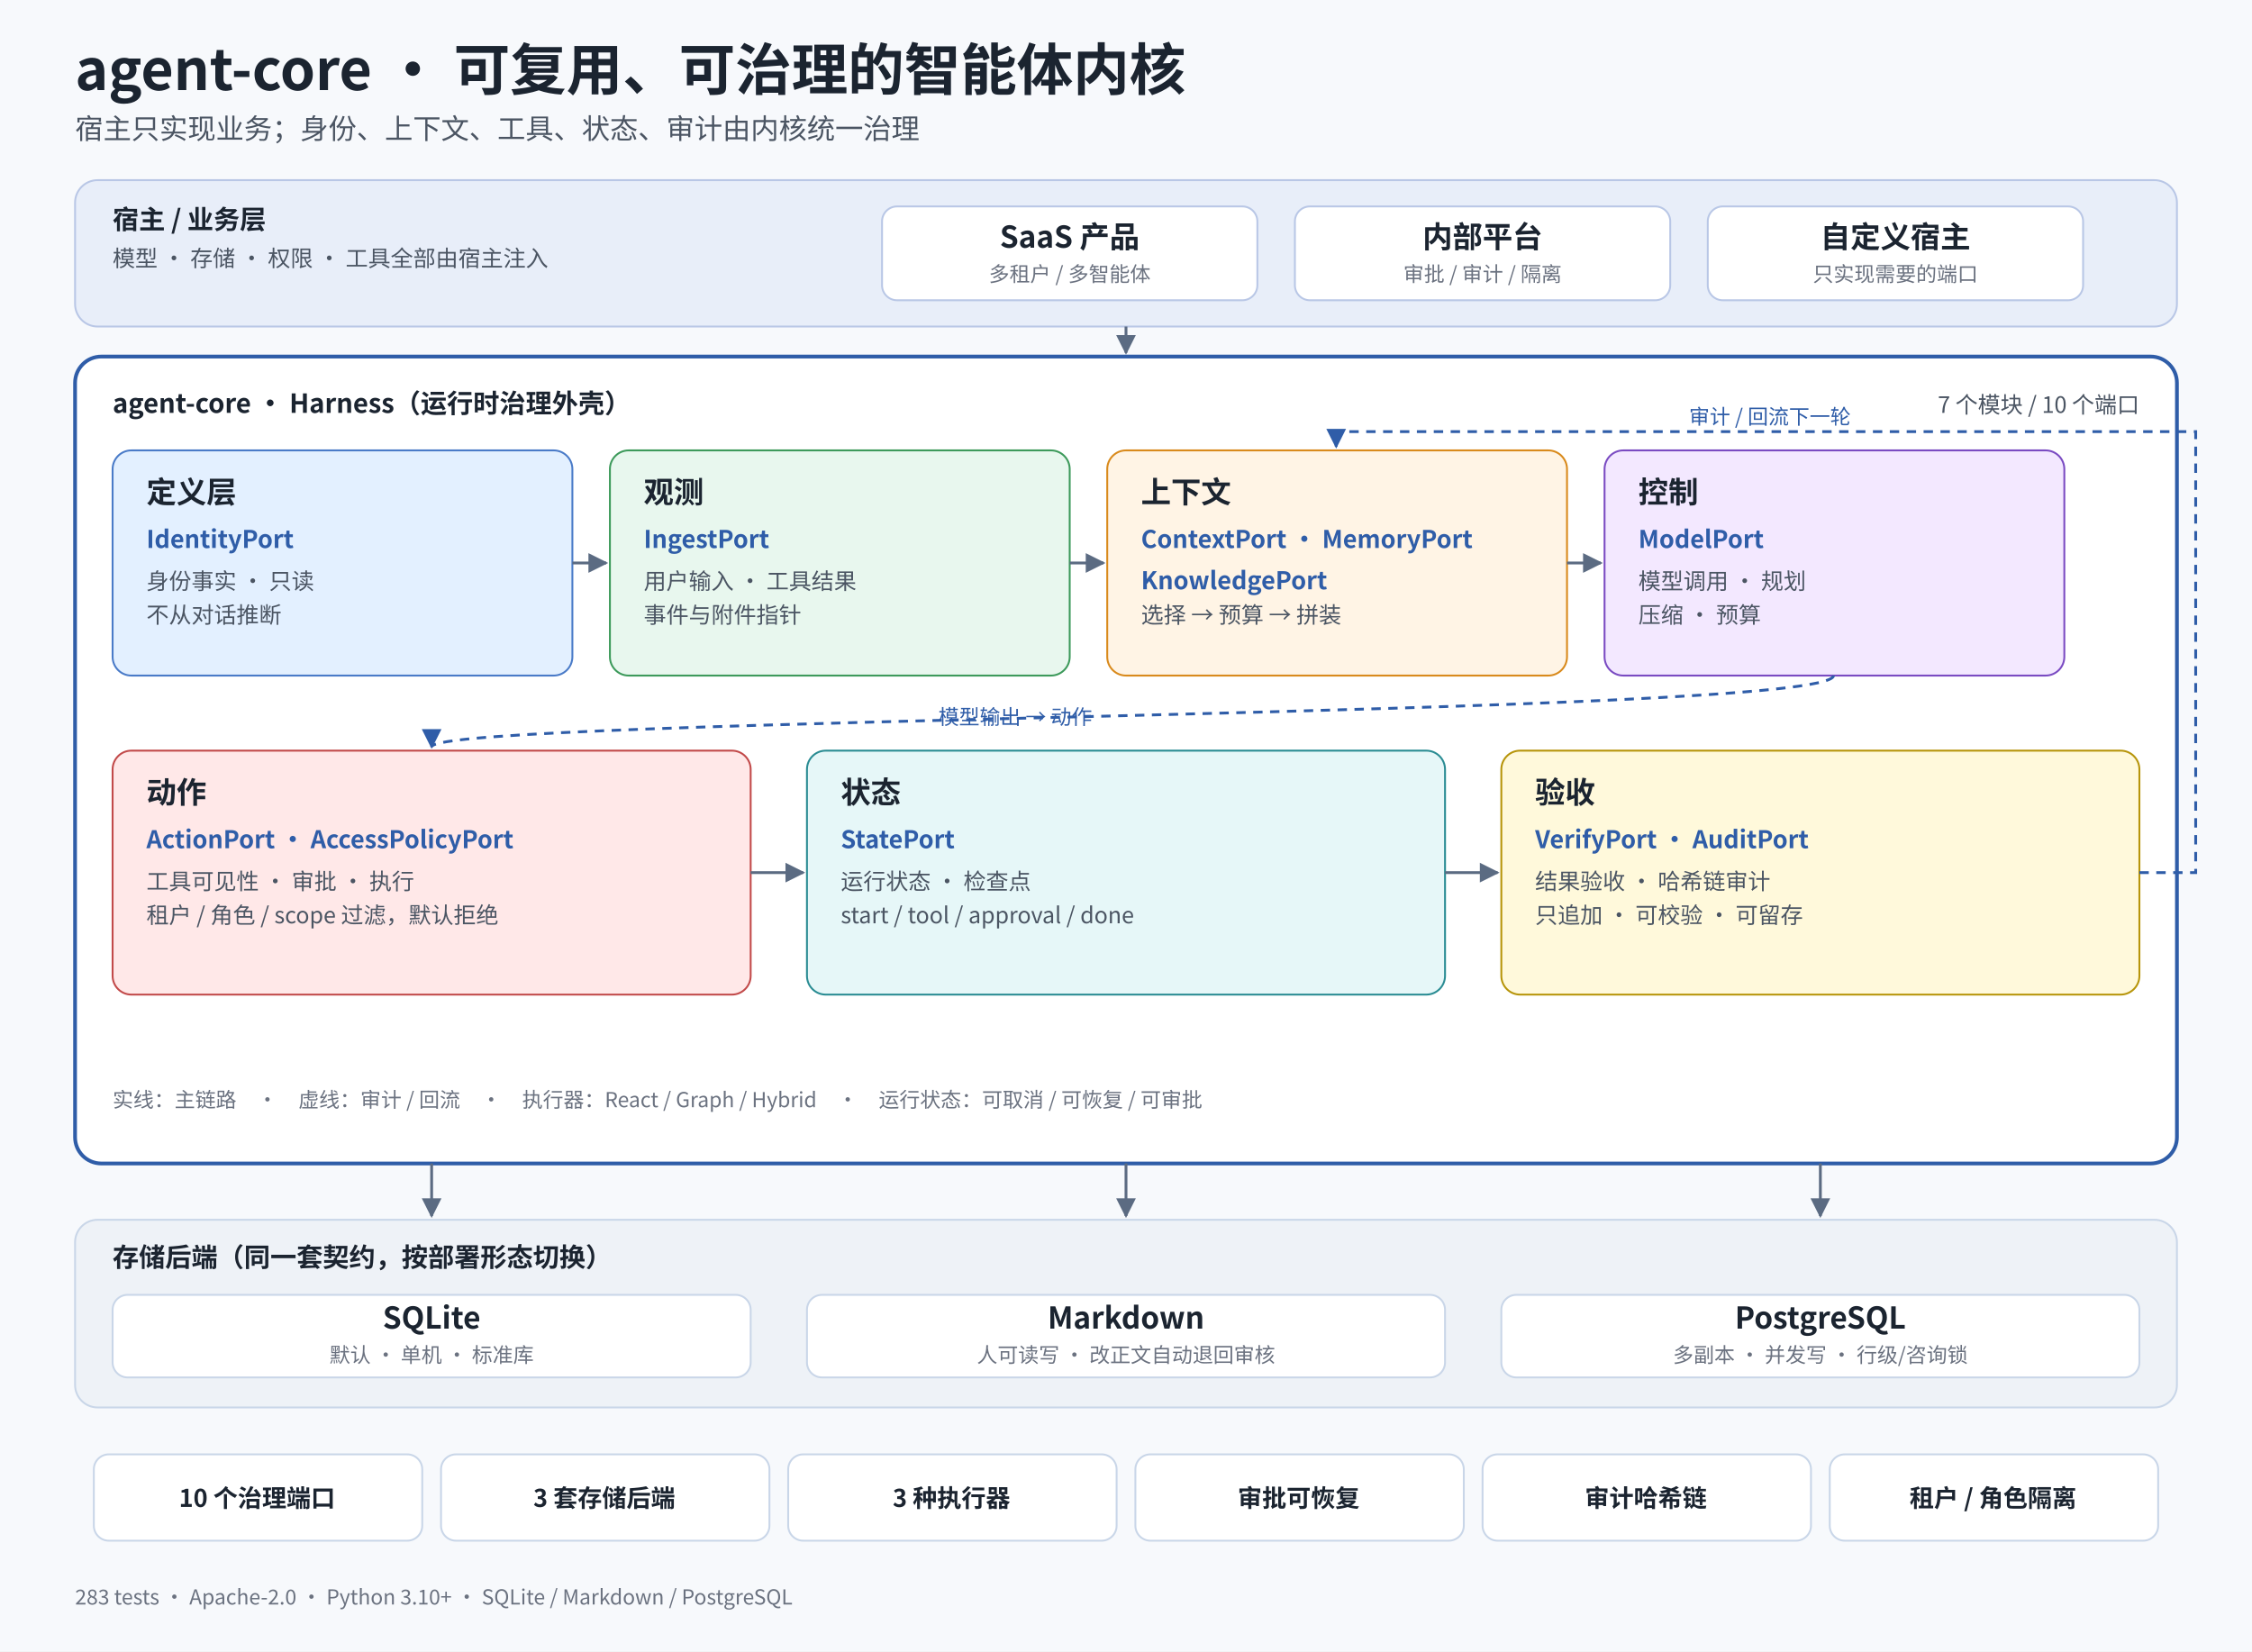
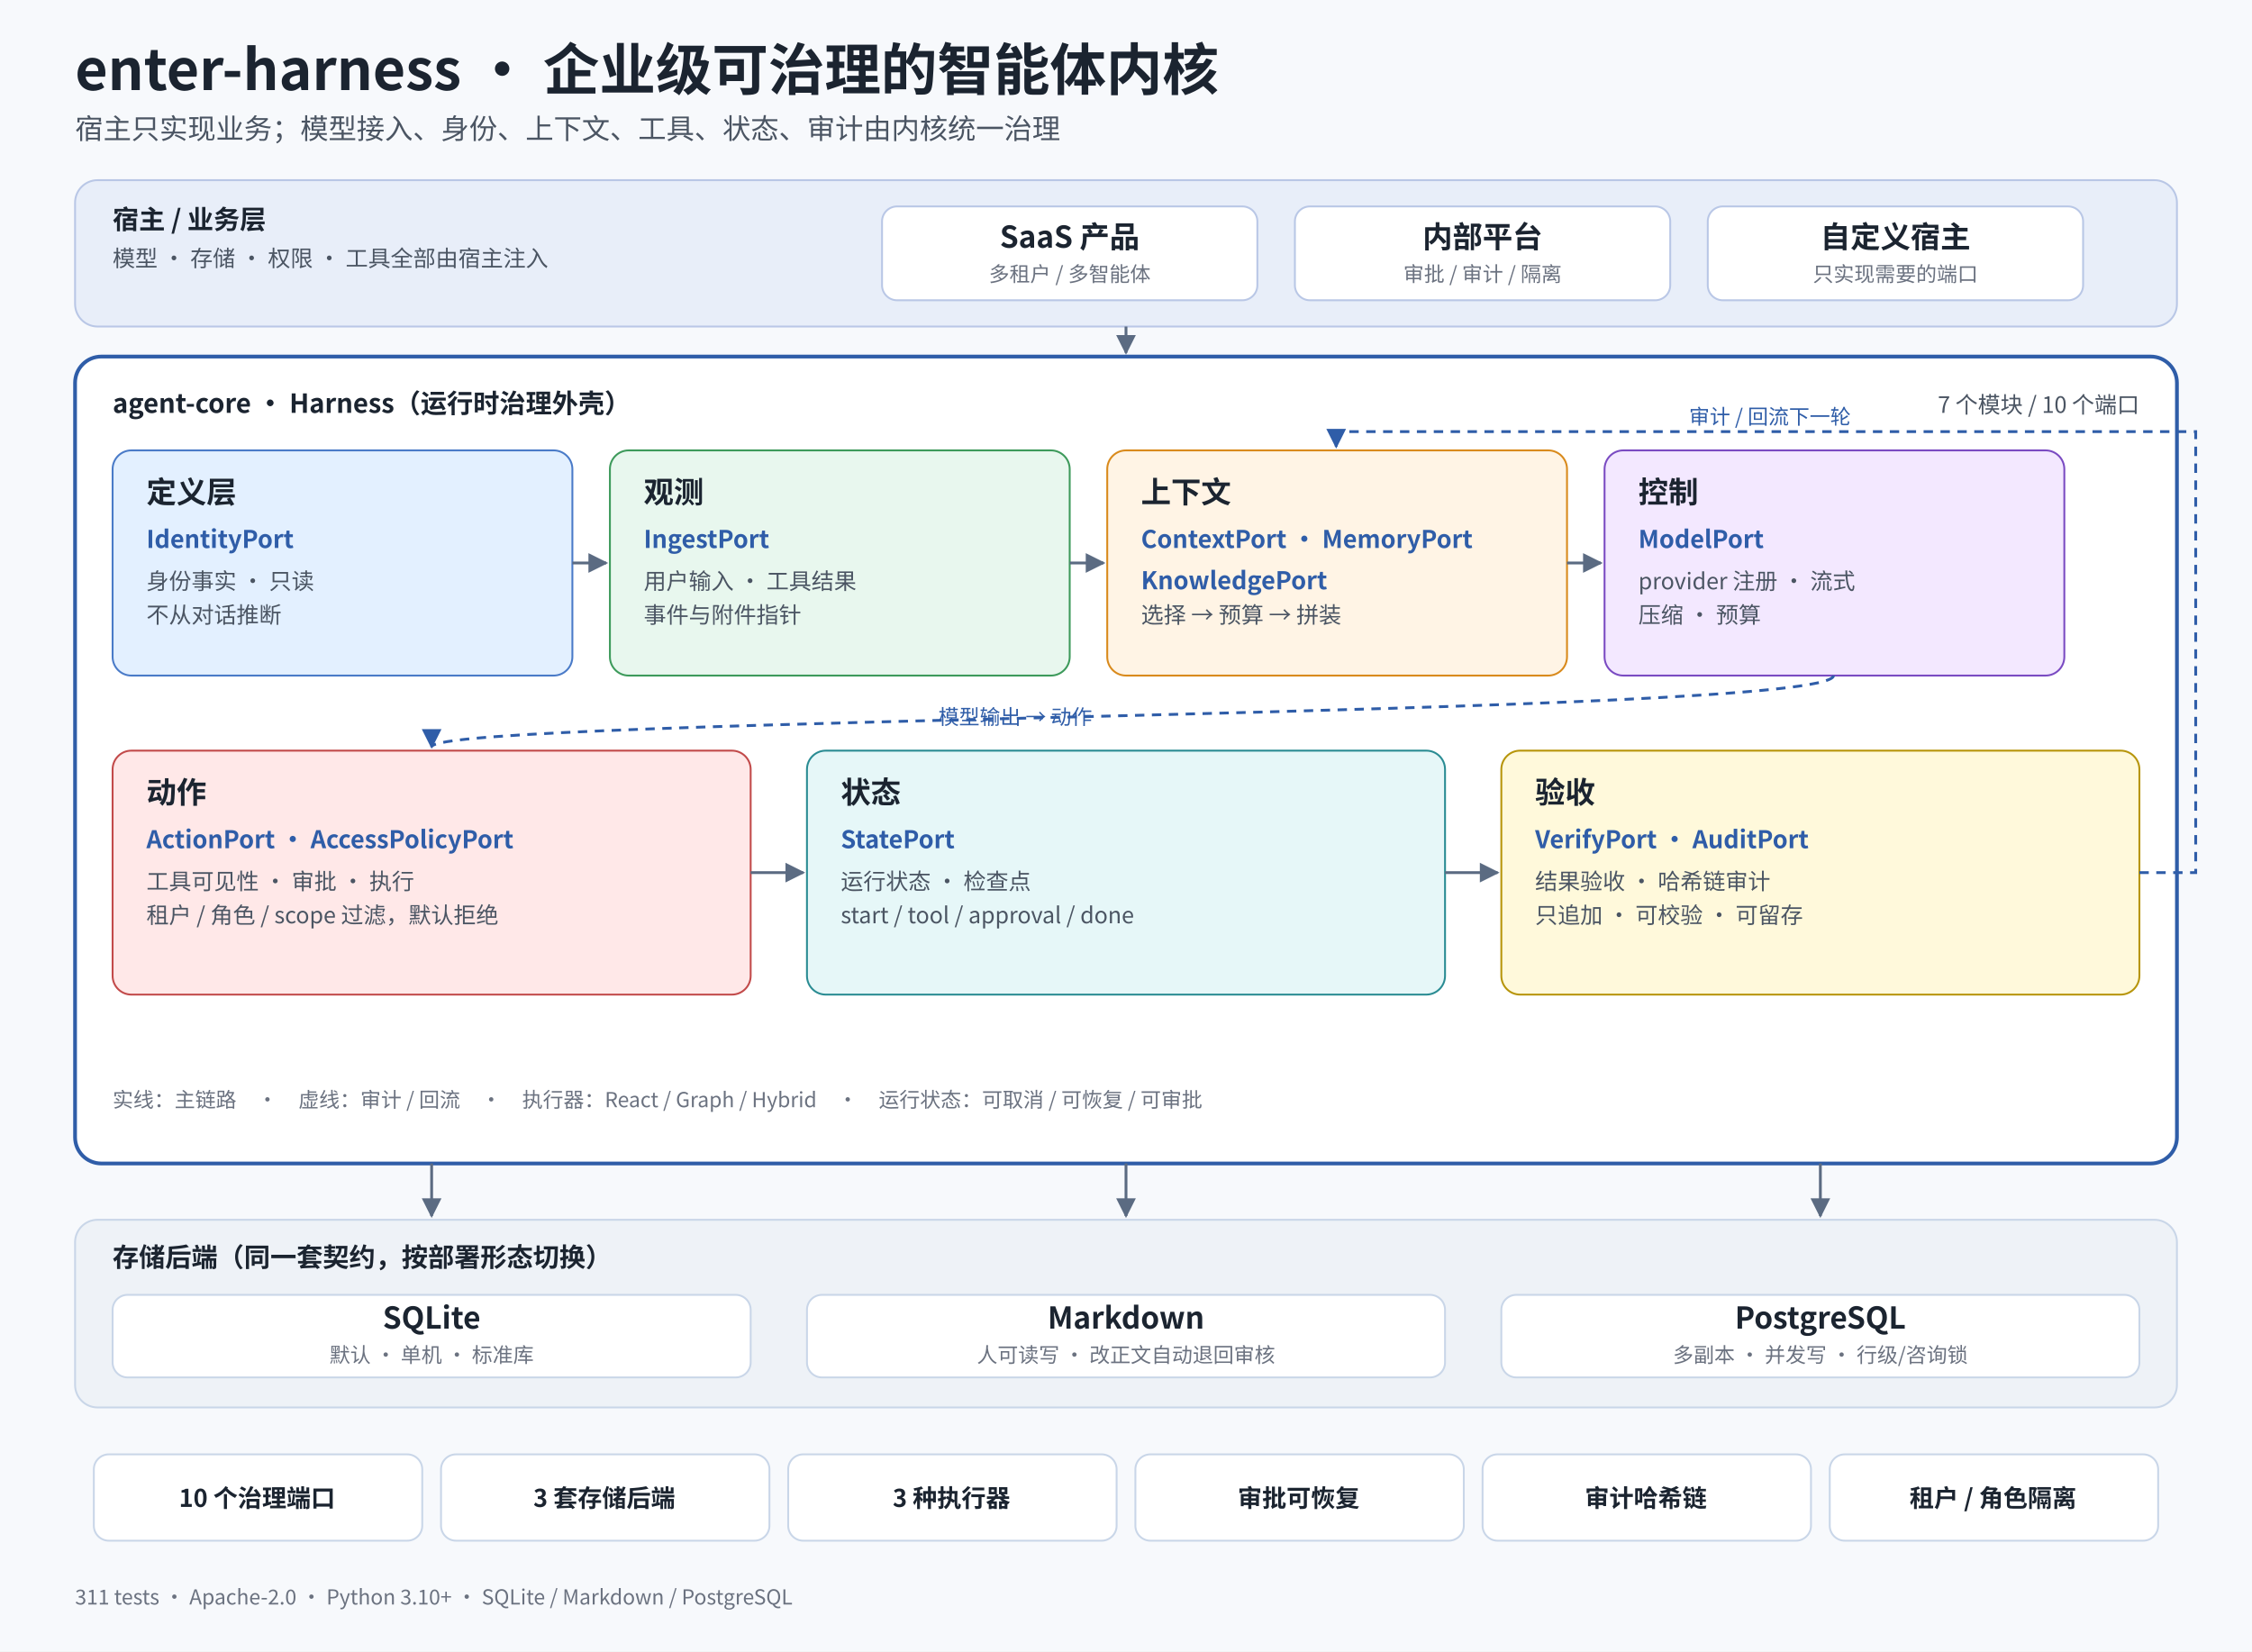
<svg xmlns="http://www.w3.org/2000/svg" width="1200" height="880" viewBox="0 0 1200 880" role="img" aria-labelledby="title desc">
  <defs>
    <marker id="arrow" viewBox="0 0 10 10" refX="9" refY="5" markerWidth="7" markerHeight="7" orient="auto-start-reverse">
      <path d="M0,0 L10,5 L0,10 z" fill="#5B6B82" />
    </marker>
    <marker id="arrowBlue" viewBox="0 0 10 10" refX="9" refY="5" markerWidth="7" markerHeight="7" orient="auto-start-reverse">
      <path d="M0,0 L10,5 L0,10 z" fill="#2F5DA8" />
    </marker>
    <style>
      text { font-family: "Segoe UI", "Microsoft YaHei", "PingFang SC", "Noto Sans CJK SC", sans-serif; fill: #1B2430; }
      .title { font-size: 30px; font-weight: 700; }
      .sub { font-size: 15px; fill: #4B5563; }
      .band-label { font-size: 14px; font-weight: 700; }
      .band-note { font-size: 12px; fill: #4B5563; }
      .box-title { font-size: 16px; font-weight: 700; }
      .port { font-size: 13px; font-weight: 700; fill: #2F5DA8; }
      .desc { font-size: 12px; fill: #4B5563; }
      .small { font-size: 11px; fill: #6B7280; }
      .chip { font-size: 13px; font-weight: 600; }
      .footer { font-size: 11px; fill: #6B7280; }
      .arrow-label { font-size: 11px; fill: #2F5DA8; }
    </style>
  </defs>
  <rect x="0" y="0" width="1200" height="880" fill="#F7F9FC" />
-   <text x="40" y="48" class="title">agent-core · 可复用、可治理的智能体内核</text>
-   <text x="40" y="74" class="sub">宿主只实现业务；身份、上下文、工具、状态、审计由内核统一治理</text>
+   <text x="40" y="48" class="title">enter-harness · 企业级可治理的智能体内核</text>
+   <text x="40" y="74" class="sub">宿主只实现业务；模型接入、身份、上下文、工具、状态、审计由内核统一治理</text>
  <rect x="40" y="96" width="1120" height="78" rx="12" fill="#E8EEF9" stroke="#B9C7E6" />
  <text x="60" y="122" class="band-label">宿主 / 业务层</text>
  <text x="60" y="142" class="band-note">模型 · 存储 · 权限 · 工具全部由宿主注入</text>
  <rect x="470" y="110" width="200" height="50" rx="8" fill="#FFFFFF" stroke="#B9C7E6" />
  <text x="570" y="132" text-anchor="middle" class="box-title">SaaS 产品</text>
  <text x="570" y="150" text-anchor="middle" class="small">多租户 / 多智能体</text>
  <rect x="690" y="110" width="200" height="50" rx="8" fill="#FFFFFF" stroke="#B9C7E6" />
  <text x="790" y="132" text-anchor="middle" class="box-title">内部平台</text>
  <text x="790" y="150" text-anchor="middle" class="small">审批 / 审计 / 隔离</text>
  <rect x="910" y="110" width="200" height="50" rx="8" fill="#FFFFFF" stroke="#B9C7E6" />
  <text x="1010" y="132" text-anchor="middle" class="box-title">自定义宿主</text>
  <text x="1010" y="150" text-anchor="middle" class="small">只实现需要的端口</text>
  <line x1="600" y1="174" x2="600" y2="188" stroke="#5B6B82" stroke-width="1.5" marker-end="url(#arrow)" />
  <rect x="40" y="190" width="1120" height="430" rx="14" fill="#FFFFFF" stroke="#2F5DA8" stroke-width="2" />
  <text x="60" y="220" class="band-label">agent-core · Harness（运行时治理外壳）</text>
  <text x="1140" y="220" text-anchor="end" class="band-note">7 个模块 / 10 个端口</text>
  <rect x="60" y="240" width="245" height="120" rx="10" fill="#E3F0FF" stroke="#4A7BC8" />
  <text x="78" y="268" class="box-title">定义层</text>
  <text x="78" y="292" class="port">IdentityPort</text>
  <text x="78" y="314" class="desc">身份事实 · 只读</text>
  <text x="78" y="332" class="desc">不从对话推断</text>
  <rect x="325" y="240" width="245" height="120" rx="10" fill="#E8F7EE" stroke="#3D9A5B" />
  <text x="343" y="268" class="box-title">观测</text>
  <text x="343" y="292" class="port">IngestPort</text>
  <text x="343" y="314" class="desc">用户输入 · 工具结果</text>
  <text x="343" y="332" class="desc">事件与附件指针</text>
  <rect x="590" y="240" width="245" height="120" rx="10" fill="#FFF4E5" stroke="#D98A1C" />
  <text x="608" y="268" class="box-title">上下文</text>
  <text x="608" y="292" class="port">ContextPort · MemoryPort</text>
  <text x="608" y="314" class="port">KnowledgePort</text>
  <text x="608" y="332" class="desc">选择 → 预算 → 拼装</text>
  <rect x="855" y="240" width="245" height="120" rx="10" fill="#F3E8FF" stroke="#7A4BC2" />
  <text x="873" y="268" class="box-title">控制</text>
  <text x="873" y="292" class="port">ModelPort</text>
-   <text x="873" y="314" class="desc">模型调用 · 规划</text>
+   <text x="873" y="314" class="desc">provider 注册 · 流式</text>
  <text x="873" y="332" class="desc">压缩 · 预算</text>
  <line x1="305" y1="300" x2="323" y2="300" stroke="#5B6B82" stroke-width="1.5" marker-end="url(#arrow)" />
  <line x1="570" y1="300" x2="588" y2="300" stroke="#5B6B82" stroke-width="1.5" marker-end="url(#arrow)" />
  <line x1="835" y1="300" x2="853" y2="300" stroke="#5B6B82" stroke-width="1.5" marker-end="url(#arrow)" />
  <rect x="60" y="400" width="340" height="130" rx="10" fill="#FFE8E8" stroke="#C24A4A" />
  <text x="78" y="428" class="box-title">动作</text>
  <text x="78" y="452" class="port">ActionPort · AccessPolicyPort</text>
  <text x="78" y="474" class="desc">工具可见性 · 审批 · 执行</text>
  <text x="78" y="492" class="desc">租户 / 角色 / scope 过滤，默认拒绝</text>
  <rect x="430" y="400" width="340" height="130" rx="10" fill="#E6F7F8" stroke="#2A8C93" />
  <text x="448" y="428" class="box-title">状态</text>
  <text x="448" y="452" class="port">StatePort</text>
  <text x="448" y="474" class="desc">运行状态 · 检查点</text>
  <text x="448" y="492" class="desc">start / tool / approval / done</text>
  <rect x="800" y="400" width="340" height="130" rx="10" fill="#FFF9DB" stroke="#B7950B" />
  <text x="818" y="428" class="box-title">验收</text>
  <text x="818" y="452" class="port">VerifyPort · AuditPort</text>
  <text x="818" y="474" class="desc">结果验收 · 哈希链审计</text>
  <text x="818" y="492" class="desc">只追加 · 可校验 · 可留存</text>
  <path d="M 977 360 C 977 382, 230 382, 230 398" fill="none" stroke="#2F5DA8" stroke-width="1.5" stroke-dasharray="5 4" marker-end="url(#arrowBlue)" />
  <text x="500" y="386" class="arrow-label">模型输出 → 动作</text>
  <line x1="400" y1="465" x2="428" y2="465" stroke="#5B6B82" stroke-width="1.5" marker-end="url(#arrow)" />
  <line x1="770" y1="465" x2="798" y2="465" stroke="#5B6B82" stroke-width="1.5" marker-end="url(#arrow)" />
  <path d="M 1140 465 H 1170 V 230 H 712 V 238" fill="none" stroke="#2F5DA8" stroke-width="1.5" stroke-dasharray="5 4" marker-end="url(#arrowBlue)" />
  <text x="900" y="226" class="arrow-label">审计 / 回流下一轮</text>
  <text x="60" y="590" class="small">实线：主链路　·　虚线：审计 / 回流　·　执行器：React / Graph / Hybrid　·　运行状态：可取消 / 可恢复 / 可审批</text>
  <line x1="230" y1="620" x2="230" y2="648" stroke="#5B6B82" stroke-width="1.5" marker-end="url(#arrow)" />
  <line x1="600" y1="620" x2="600" y2="648" stroke="#5B6B82" stroke-width="1.5" marker-end="url(#arrow)" />
  <line x1="970" y1="620" x2="970" y2="648" stroke="#5B6B82" stroke-width="1.5" marker-end="url(#arrow)" />
  <rect x="40" y="650" width="1120" height="100" rx="12" fill="#EEF2F7" stroke="#C9D6E8" />
  <text x="60" y="675" class="band-label">存储后端（同一套契约，按部署形态切换）</text>
  <rect x="60" y="690" width="340" height="44" rx="8" fill="#FFFFFF" stroke="#C9D6E8" />
  <text x="230" y="708" text-anchor="middle" class="box-title">SQLite</text>
  <text x="230" y="726" text-anchor="middle" class="small">默认 · 单机 · 标准库</text>
  <rect x="430" y="690" width="340" height="44" rx="8" fill="#FFFFFF" stroke="#C9D6E8" />
  <text x="600" y="708" text-anchor="middle" class="box-title">Markdown</text>
  <text x="600" y="726" text-anchor="middle" class="small">人可读写 · 改正文自动退回审核</text>
  <rect x="800" y="690" width="340" height="44" rx="8" fill="#FFFFFF" stroke="#C9D6E8" />
  <text x="970" y="708" text-anchor="middle" class="box-title">PostgreSQL</text>
  <text x="970" y="726" text-anchor="middle" class="small">多副本 · 并发写 · 行级/咨询锁</text>
  <g>
    <rect x="50" y="775" width="175" height="46" rx="8" fill="#FFFFFF" stroke="#C9D6E8" />
    <text x="137" y="803" text-anchor="middle" class="chip">10 个治理端口</text>
    <rect x="235" y="775" width="175" height="46" rx="8" fill="#FFFFFF" stroke="#C9D6E8" />
    <text x="322" y="803" text-anchor="middle" class="chip">3 套存储后端</text>
    <rect x="420" y="775" width="175" height="46" rx="8" fill="#FFFFFF" stroke="#C9D6E8" />
    <text x="507" y="803" text-anchor="middle" class="chip">3 种执行器</text>
    <rect x="605" y="775" width="175" height="46" rx="8" fill="#FFFFFF" stroke="#C9D6E8" />
    <text x="692" y="803" text-anchor="middle" class="chip">审批可恢复</text>
    <rect x="790" y="775" width="175" height="46" rx="8" fill="#FFFFFF" stroke="#C9D6E8" />
    <text x="877" y="803" text-anchor="middle" class="chip">审计哈希链</text>
    <rect x="975" y="775" width="175" height="46" rx="8" fill="#FFFFFF" stroke="#C9D6E8" />
    <text x="1062" y="803" text-anchor="middle" class="chip">租户 / 角色隔离</text>
  </g>
-   <text x="40" y="855" class="footer">283 tests · Apache-2.0 · Python 3.10+ · SQLite / Markdown / PostgreSQL</text>
+   <text x="40" y="855" class="footer">311 tests · Apache-2.0 · Python 3.10+ · SQLite / Markdown / PostgreSQL</text>
</svg>
